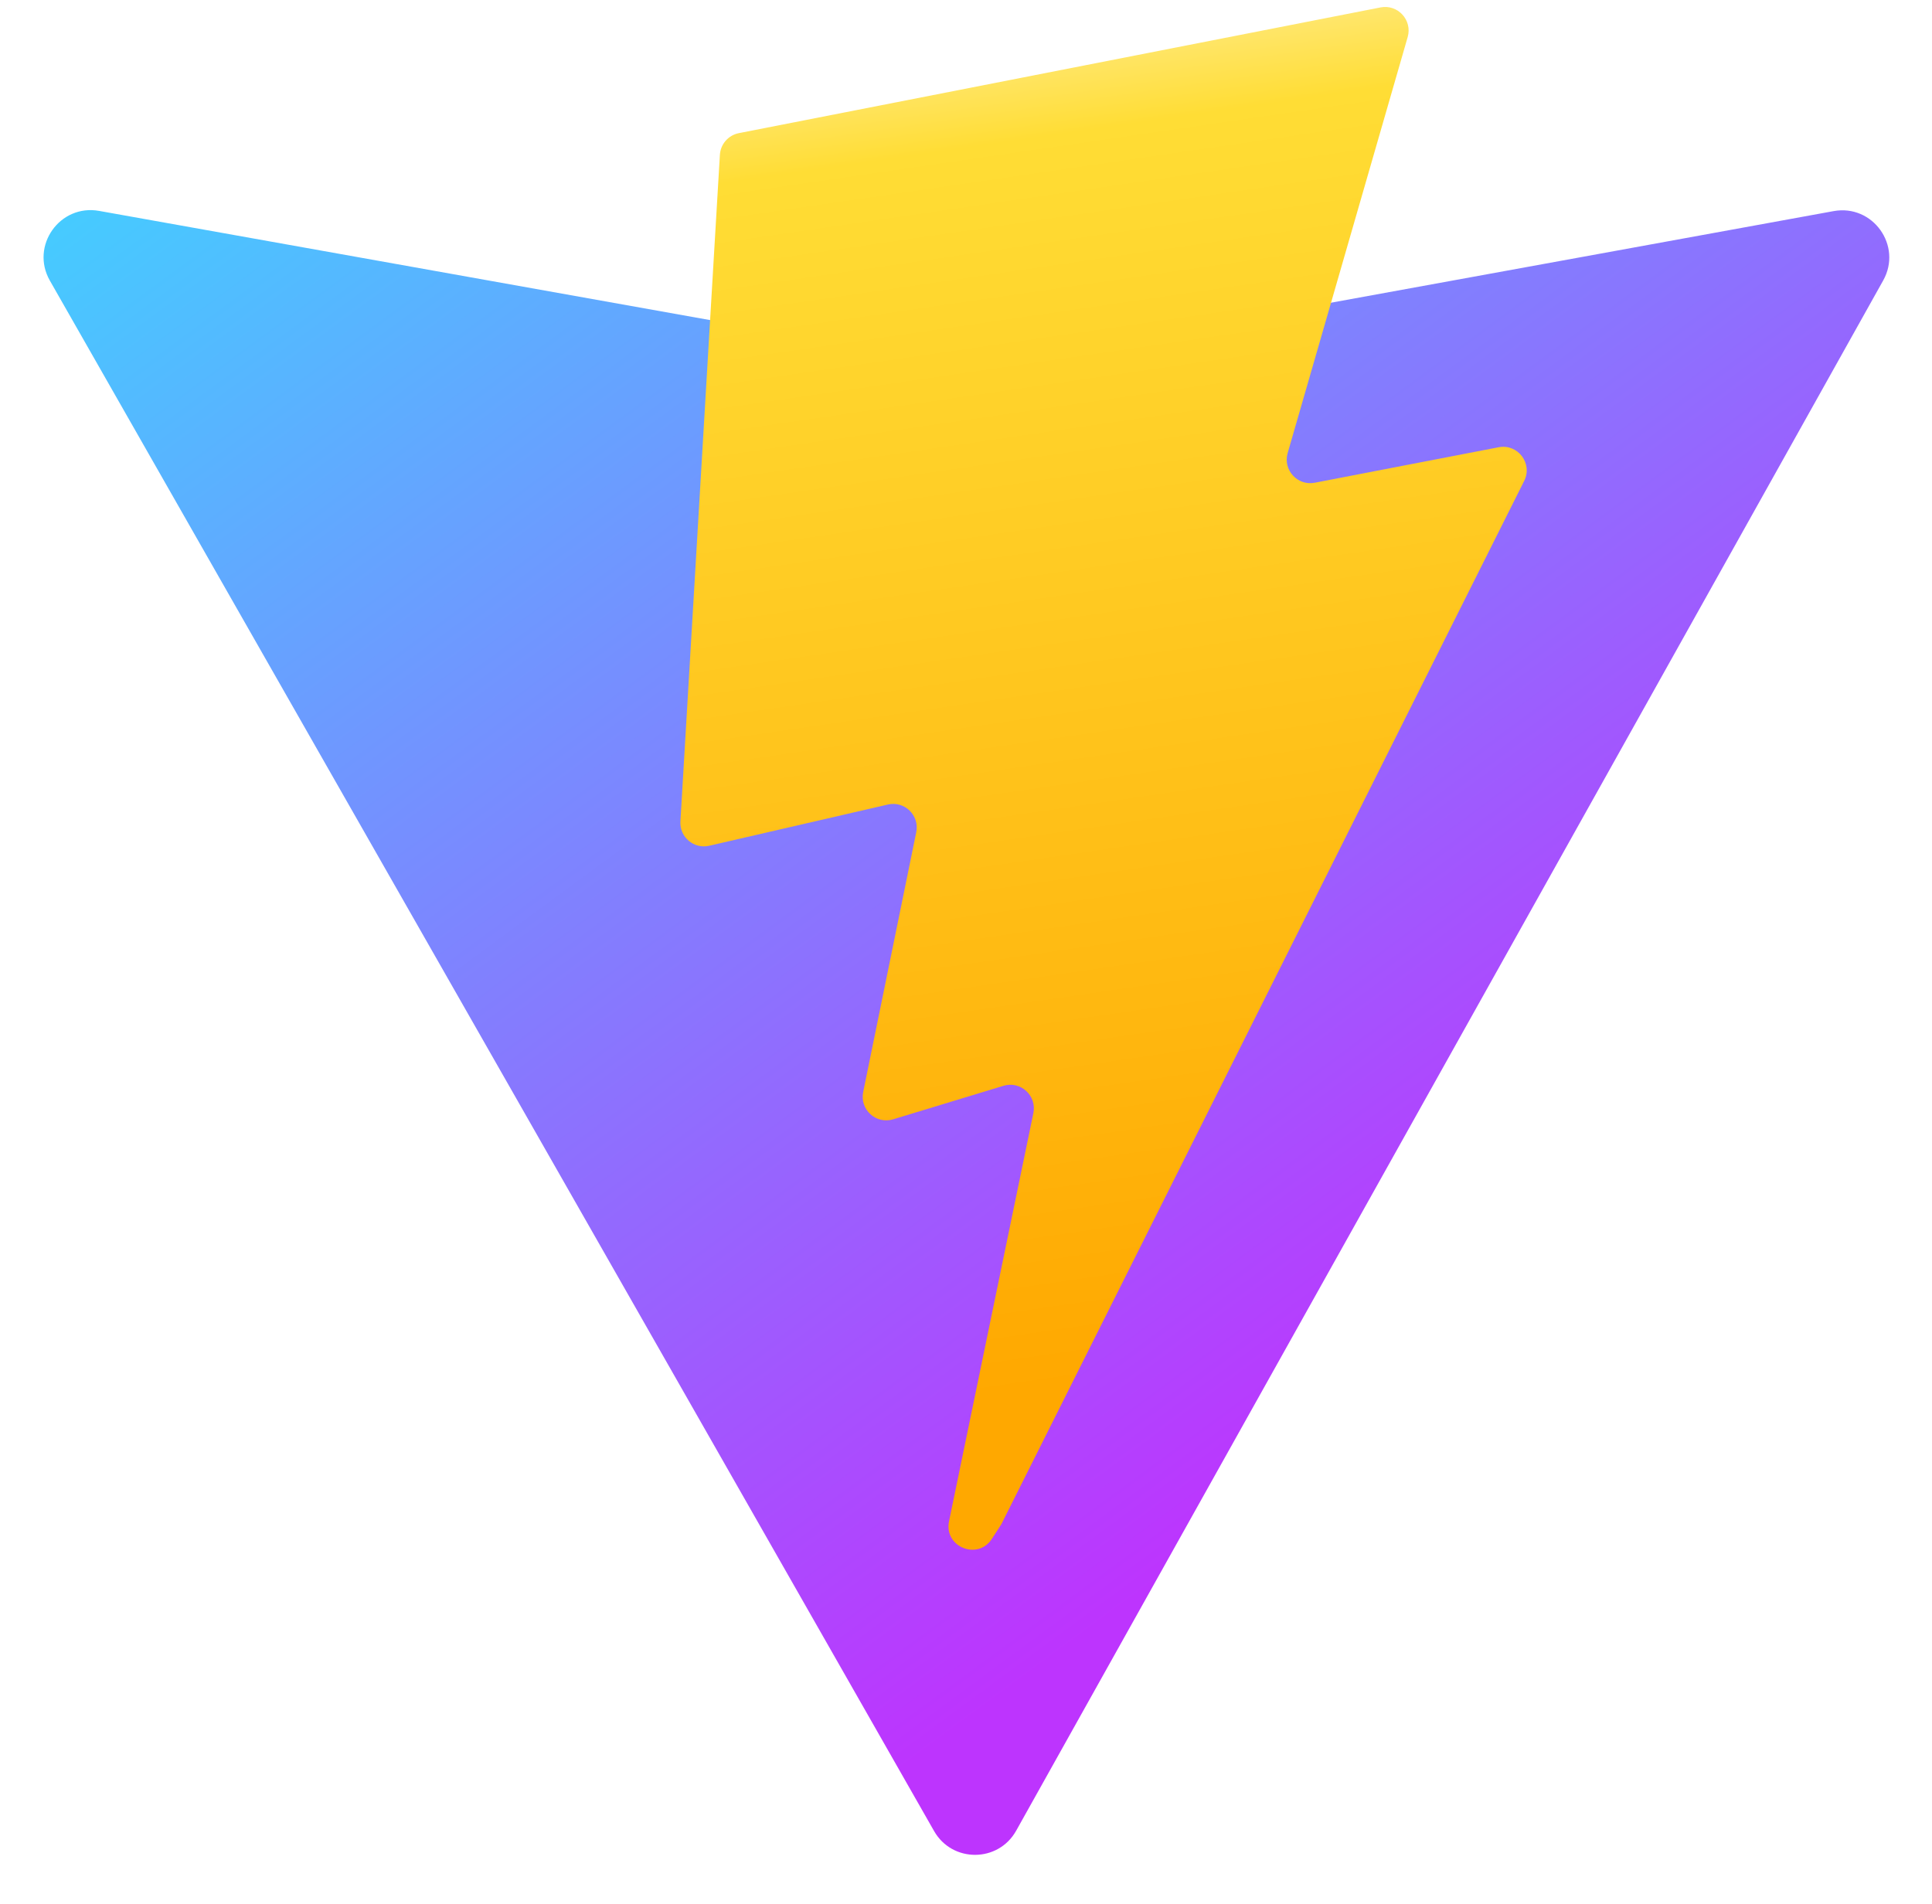
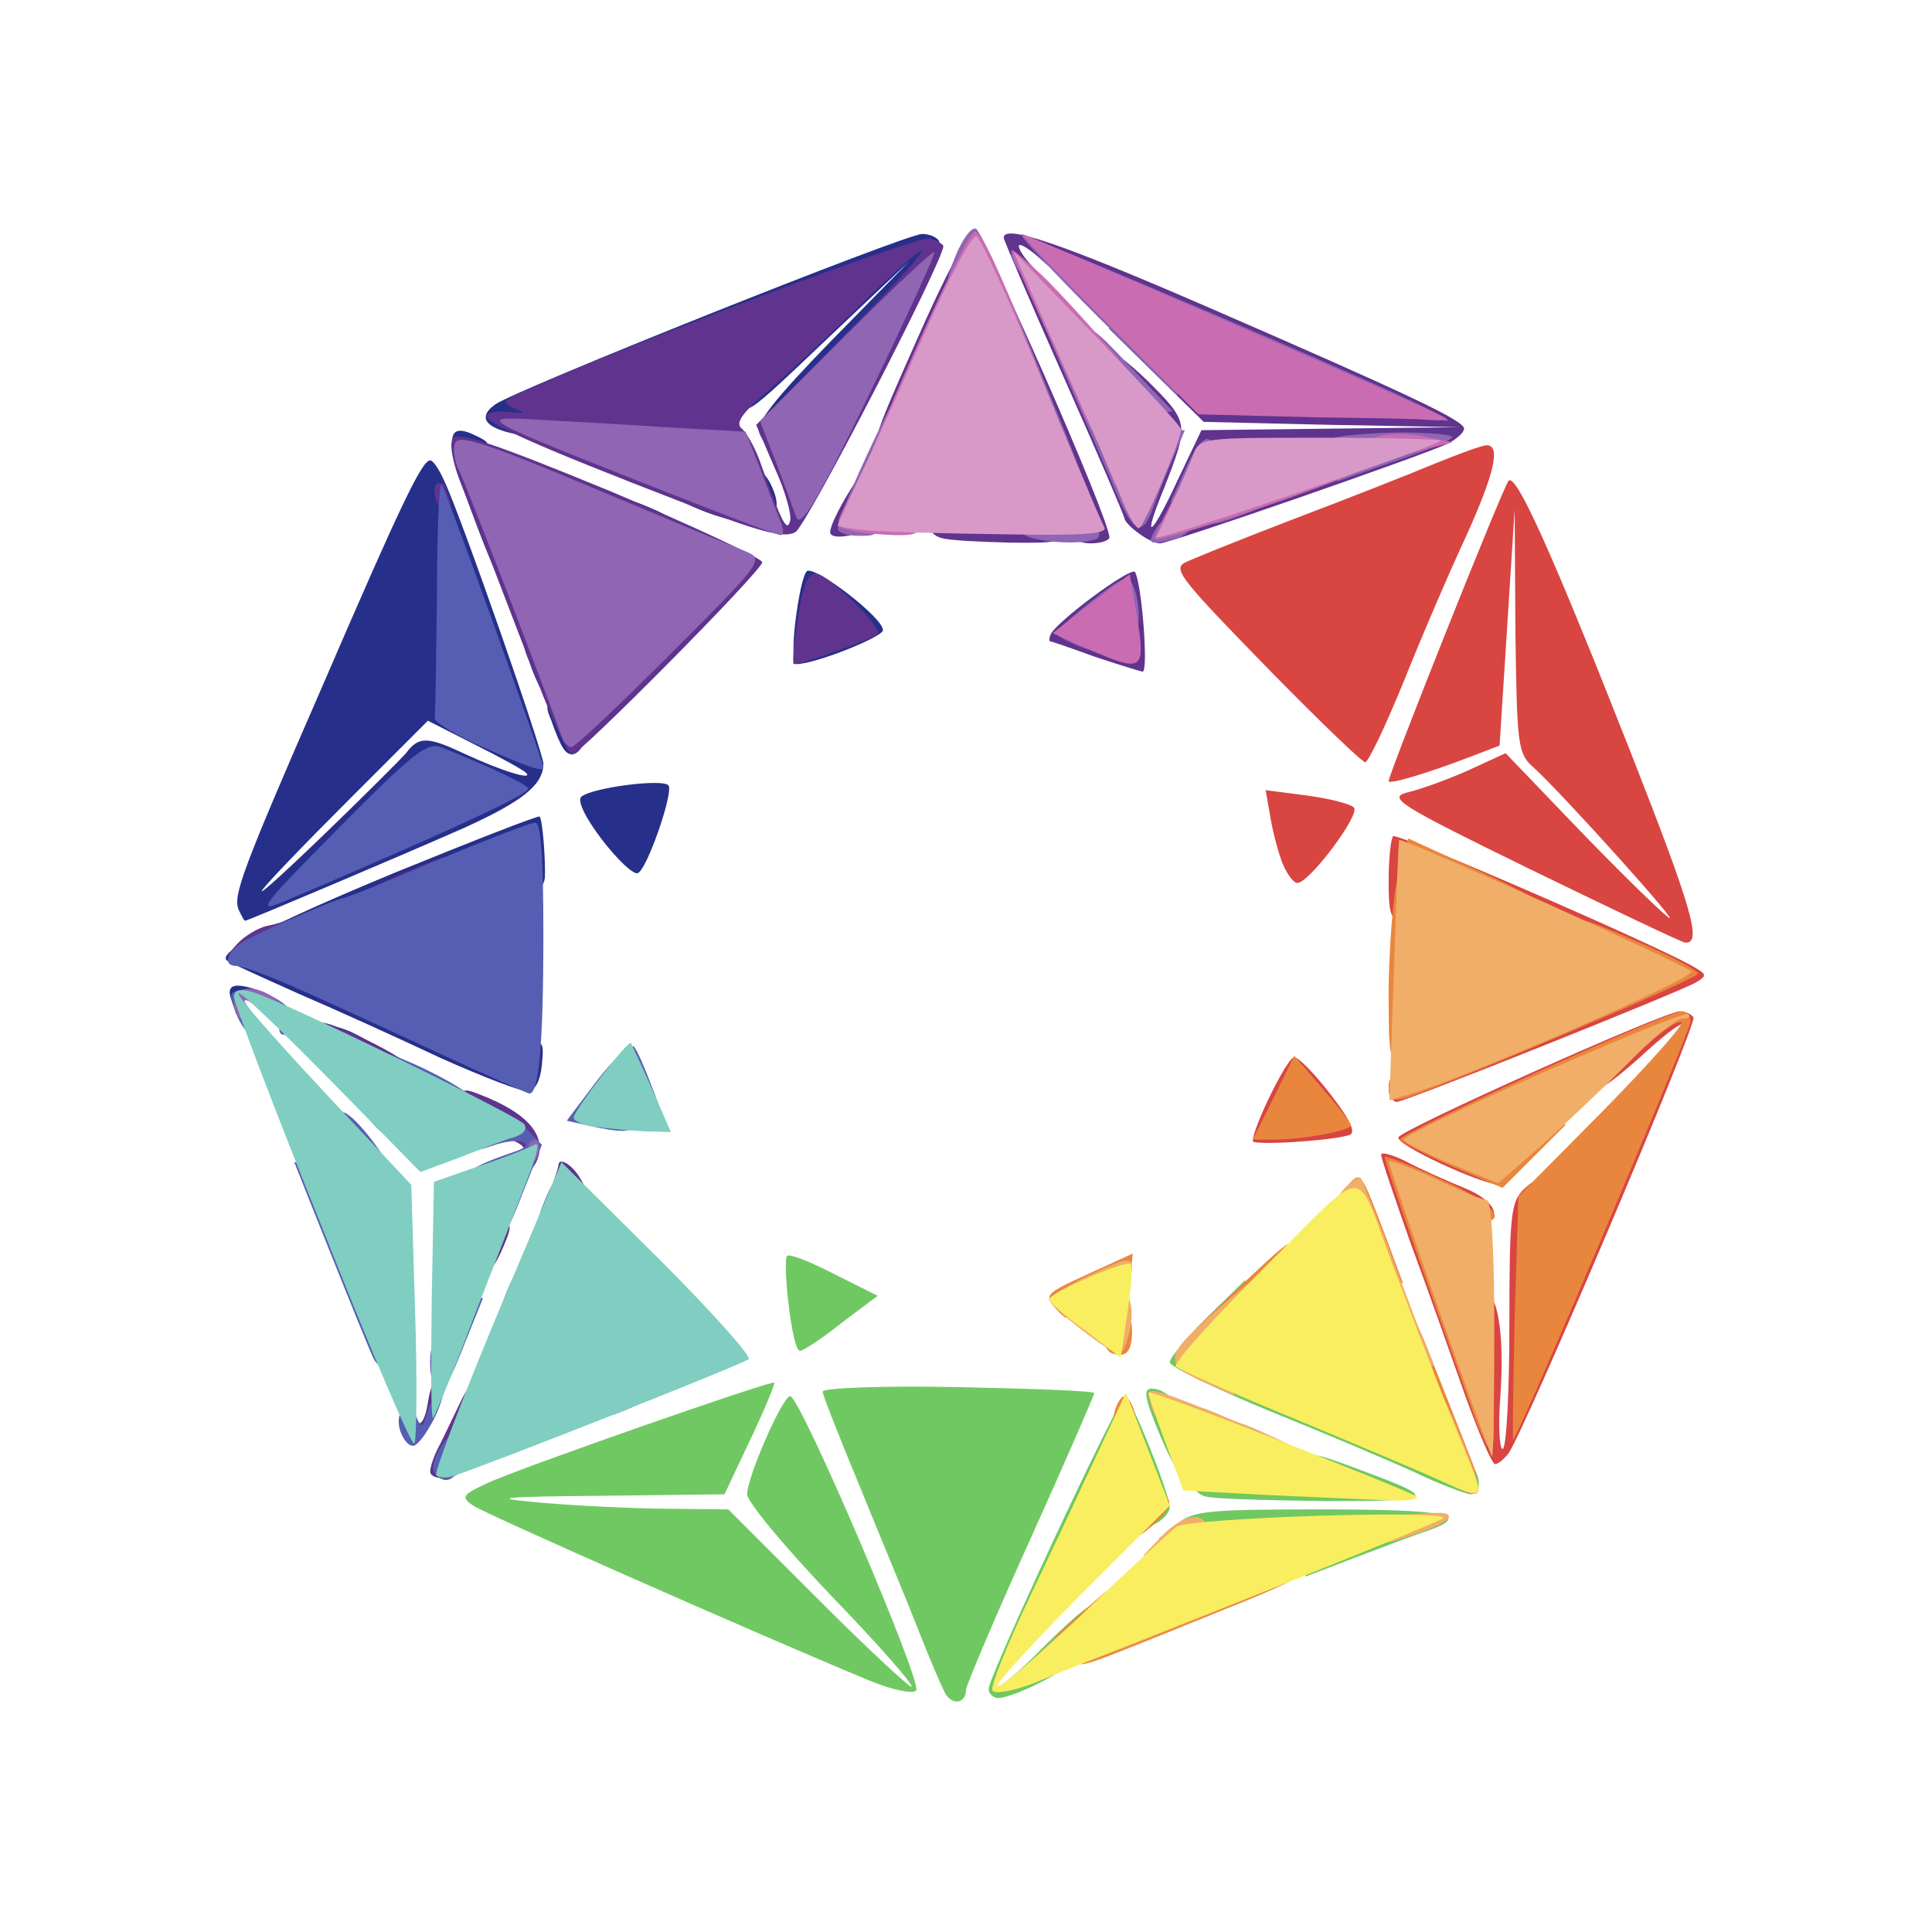
- <svg xmlns="http://www.w3.org/2000/svg" width="410" height="404" viewBox="0 0 410 404" fill="none">
-   <path d="M399.641 59.525L215.643 388.545C211.844 395.338 202.084 395.378 198.228 388.618L10.582 59.556C6.381 52.19 12.68 43.267 21.028 44.759L205.223 77.682C206.398 77.892 207.601 77.89 208.776 77.676L389.119 44.806C397.439 43.289 403.768 52.143 399.641 59.525Z" fill="url(#paint0_linear)" />
-   <path d="M292.965 1.574L156.801 28.255C154.563 28.694 152.906 30.59 152.771 32.866L144.395 174.33C144.198 177.662 147.258 180.248 150.51 179.498L188.42 170.749C191.967 169.931 195.172 173.055 194.443 176.622L183.18 231.775C182.422 235.487 185.907 238.661 189.532 237.56L212.947 230.446C216.577 229.344 220.065 232.527 219.297 236.242L201.398 322.875C200.278 328.294 207.486 331.249 210.492 326.603L212.5 323.5L323.454 102.072C325.312 98.365 322.108 94.137 318.036 94.923L279.014 102.454C275.347 103.161 272.227 99.746 273.262 96.158L298.731 7.867C299.767 4.273 296.636 0.855 292.965 1.574Z" fill="url(#paint1_linear)" />
-   <defs>
-     <linearGradient id="paint0_linear" x1="6" y1="33" x2="235" y2="344" gradientUnits="userSpaceOnUse">
-       <stop stop-color="#41D1FF" />
-       <stop offset="1" stop-color="#BD34FE" />
-     </linearGradient>
-     <linearGradient id="paint1_linear" x1="194.651" y1="8.818" x2="236.076" y2="292.989" gradientUnits="userSpaceOnUse">
-       <stop stop-color="#FFEA83" />
-       <stop offset="0.083" stop-color="#FFDD35" />
-       <stop offset="1" stop-color="#FFA800" />
-     </linearGradient>
-   </defs>
+ <svg xmlns="http://www.w3.org/2000/svg" t="1718700061426" class="icon" viewBox="0 0 1024 1024" version="1.1" p-id="20496" width="200" height="200">
+   <path d="M233.6 560.8c-22-10.4-56.4-26-76-34.4-19.6-8.8-36.4-16.4-37.2-17.2-6-4.4 23.6-19.6 89.2-46.8 41.2-16.8 76-30.4 76.4-29.6 1.6 1.6 3.2 23.2 2.8 32.4-1.2 9.6-12.8 8.8-12.8-1.2 0-4.4-0.8-8-2-8-4.4 0-112.4 45.2-116 48.4-2 2.4-0.8 3.6 3.2 3.6 3.6 0 6.8 2 6.8 4 0 2.4 2.4 4 5.2 4 2.4 0 24.8 8.8 48.8 19.6 31.6 14 47.2 19.2 55.2 17.6 10.8-2 11.2-1.6 10 11.2-0.8 8.4-3.6 13.6-7.2 14-3.2 0.4-24-7.6-46.4-17.6zM184 550c-5.6-3.2-8-5.6-6-5.6 2.4 0 8.4 2.4 14 5.6s8.4 5.6 6 5.6c-2 0-8.4-2.4-14-5.6zM122.8 530.4c-3.2-8.4 0.8-10 14-5.6 8.4 3.2 10.4 5.2 6.8 7.6-3.2 1.6-8 1.2-11.2-1.6-4.8-3.6-5.2-3.6-2.8 0.4 1.6 2.4 1.2 4.8-0.8 4.8-2.4 0-4.8-2.4-6-5.6zM126.4 482c-2.8-7.6 1.6-20 45.2-120 40.4-93.6 52-118 56.4-118 1.6 0 4.8 4.8 7.6 11.2 8.8 18.4 52.4 143.6 52.4 149.6 0 11.2-11.2 20-42 34-37.2 16.4-114.8 49.2-116 49.2-0.8 0-2-2.8-3.6-6z m88.8-82.8c6.8-9.2 11.6-8.8 31.2 0.4 18.8 8.8 36.8 14.4 32.4 10-1.6-1.6-14-8.4-27.6-15.2l-24.4-12.4-40.4 40.4c-54.8 54.8-65.2 68.4-16.4 21.6 21.6-20.8 42-41.2 45.2-44.8z m26.4 20.4c0.8-0.8-0.4-3.6-3.2-6-5.6-5.2-10.8-2-24 13.6l-8 9.2 16.8-7.6c9.2-4 17.6-8.4 18.4-9.2z m10.8-67.6l-8-22v22.8c-0.4 18.4 0.8 22.8 6.8 24 9.6 2 10-0.4 1.2-24.8zM319.2 445.2c-9.2-12-13.2-20.8-11.2-22.8 4.8-4.8 44-10 46.4-6 2.4 4.4-11.6 44.8-16.4 46.4-2.4 0.8-10.8-7.2-18.8-17.6zM298.4 396.4c-1.2-1.6-4-8-6-14-4-9.6-3.2-10.4 5.6-10.4 5.6 0 10.4 2.8 12 7.6 4 12.8-5.6 26.8-11.6 16.8zM286.4 364.4c-1.2-1.6-4-8-6-14-4-9.6-3.2-10.4 5.6-10.4s10 1.6 10 14c0 13.2-4.8 18.4-9.6 10.4zM421.6 329.2c1.6-12.8 4-24.4 6-26.4 3.6-3.6 40.4 24.4 40.4 31.2 0 3.6-36 18-46 18-1.6 0-2-10.4-0.4-22.8zM252.8 278.8c-17.6-46.4-17.6-56.4 0-47.6 5.2 2.4 6.8 4.4 4.4 4.4-2.8 0.4-5.2 2.8-5.2 6s-1.6 6.4-3.2 7.2c-6.4 2.4 6.8 27.2 14.8 27.2 7.6 0 12.4 10.4 12.4 28 0 24.4-7.2 17.2-23.2-25.2zM332 274c0-9.6 0.4-10 12.8-4.8 18.4 7.6 19.2 14.8 1.6 14.8-12.8 0-14.4-1.2-14.4-10zM371.6 270.4c-25.6-10.4-30-18.4-10-18.4 8 0 14.4 2 14.4 4 0 2.4 4.4 4 10 4 6.4 0 10-2.4 10-6 0-8.4 6.8-7.6 12 1.6 11.2 21.6-4 27.6-36.4 14.8zM402.4 229.2c-2-4.8 8.4-18 38.4-48.8l41.2-42-44 41.6c-42.8 40.8-44 41.6-45.2 30.8-1.6-12 8.4-26.8 18-26.8 2.8 0 5.2-2.8 5.2-6s2.4-6 5.6-6c2.8 0 8-2.8 10.8-6.4 4.4-5.6 3.2-5.6-10.4 0.8-8.8 3.6-23.6 8.8-32.8 11.2-9.6 2.4-17.2 5.6-17.2 7.2 0 2-4.4 3.2-10 3.2s-10 1.6-10 3.2c0 3.6-23.6 12.8-33.2 12.8-3.6 0-6.8 2-6.8 4 0 2.4-4.4 4-10 4-8 0-10 2-10 10.4 0 10-0.8 10.4-14.8 8.4-19.6-3.2-24.8-9.2-14.8-16.4 10.4-7.6 217.6-90.4 226.4-90.4 3.6 0 7.6 1.6 8.8 3.6 4 6-25.6 65.2-31.2 63.2-2.8-1.2-16 8.4-28.8 21.6-24.4 24.8-31.2 28-35.2 16.8z" fill="#262F8A" p-id="20497" />
+   <path d="M228 780c0-2.8 2.4-9.6 5.6-15.2 2.8-6 7.6-15.6 10.4-21.6 7.2-15.2 12-14 12 2.8 0 7.6-1.6 14-3.6 14s-4.4 4.8-5.2 11.2c-0.8 7.6-3.6 11.2-10 12-5.2 0.8-9.2-0.8-9.2-3.2zM217.6 754.4c-1.2-3.2-1.6-9.2-0.4-13.2 1.2-4.4 2-2.8 2.4 4.4 0.4 12.8 5.2 11.2 7.2-2.4 1.6-10 4-13.6 7.6-10 3.6 3.2-6.4 26.8-11.2 26.8-2 0-4.4-2.4-5.6-5.6zM252 662.4c0-12.8 1.2-14.4 10-14.4 9.6 0 10 0.4 4.8 12.8-7.6 18.4-14.8 19.2-14.8 1.6zM293.6 625.6c1.2-3.6 2.4-7.2 2.4-8 0-4.4 6.8-0.8 11.2 6.4s4 8-5.6 8c-8 0-10-1.6-8-6.4zM272 618.4c0-3.2 2-7.2 4.8-8.8s-3.2-5.2-14-8.4c-15.6-4.4-18.8-7.2-18.8-15.2 0-8.8 1.2-9.6 10-6 26.4 10 36.8 22.8 30 36.4-5.2 8.8-12 10-12 2zM181.2 565.2c-9.2-4.8-13.2-9.6-13.2-16 0-8 1.2-8.4 10-5.2 19.6 7.6 42 20.4 42 24 0 6-24.4 4.4-38.8-2.8zM125.6 500.4c3.6-4 10.8-8.4 15.6-9.6 4.8-0.8 12-3.2 16-4.8 5.2-2.4 6.8-0.8 6.8 7.2 0 7.6-2.4 10.4-12.4 12.4-6.8 1.2-17.2 2.4-22.8 2.4-9.6 0-9.6-0.4-3.2-7.6zM184 480c0-3.6 17.6-12.8 47.2-24.4 7.6-2.8 8.8-2 8.8 6.4 0 8.8-1.6 10-14 10-9.6 0-14 2-14 6s-4.4 6-14 6c-7.6 0-14-2-14-4zM294.8 385.2c-4-8.4-14.8-36-24.4-61.2s-21.2-55.2-25.6-66.4c-4.8-11.6-6.8-22.4-4.8-25.2 2.4-4 22.4 2.8 83.6 28 44 18.4 80.4 35.6 80.4 37.6 0 4.4-96.8 102-100.8 102-1.2 0-4.8-6.8-8.4-14.8z m48.4-50.4l33.2-33.6-54.8-22.4c-30-12.8-55.6-22.4-56-21.6-2 1.6 40 110.8 42.4 110.8 1.2 0 17.2-15.2 35.2-33.2zM580 348c-12-4.4-22.4-8-23.2-8s-0.8-1.6 0-3.6c2.4-6.4 42.8-36.4 44.8-33.2 3.6 6.4 7.2 52.8 4 52.8-2-0.4-13.6-4-25.6-8zM422 333.6c3.2-22.8 5.6-29.6 10.4-29.6 6.4 0 36 29.2 32.8 32-2.8 2.8-40 16-44.4 16-0.8 0-0.4-8.4 1.2-18.4zM360 265.6c-75.6-29.2-104.4-42-102-45.6 0.8-1.6 6.8-2.4 12.8-1.6 6.4 0.8 8 0.4 4.4-0.8-4-1.2-7.2-3.6-7.2-4.8 0-5.2 218.4-89.2 225.2-86.4 3.6 1.2 6.8 3.2 6.8 4 0 8-72.8 148.8-78.4 151.6-6 3.6-18.8 0-61.6-16.4z m50.4-18l-9.6-22.4 46.4-47.2c50.4-50.4 56.4-62.4 8-15.6-16 15.6-37.6 35.6-48 44.8-14.4 12-17.6 17.2-14 20 2.8 2.4 7.6 11.2 10.4 19.6 10.8 30.4 13.6 35.6 15.2 29.2 0.8-3.6-2.8-16.4-8.4-28.4z m-24 2c-1.2-3.6-2.4-7.2-2.4-8s-8.4-1.6-18.8-1.2h-19.2l18 7.6c22.4 9.2 25.6 9.6 22.4 1.6z m53.6-33.6c7.6-15.2 10-22.8 6.4-21.6-3.2 1.2-6.8 4.8-8 8s-4.4 5.6-7.6 5.6c-10.4 0-14 8-9.6 20.4 2.4 6.4 5.2 11.6 5.6 11.6 0.8 0 6.4-10.8 13.2-24zM499.2 285.2c-4-0.8-7.2-4.4-7.2-7.6 0-4.4 7.6-5.6 36-5.6 33.2 0 36 0.4 36 8 0 7.2-2.4 8-28.8 7.6-16-0.4-32.4-1.2-36-2.4z" fill="#5F338E" p-id="20498" />
+   <path d="M568 282.8c0-2.8-6.4-20-14-38.4-7.6-18-14-36.4-14-40.8 0-4-1.6-7.6-4-7.6-2 0-4-4.4-4-10s-1.6-10-4-10c-2 0-4-4.4-4-10 0-17.6-8-10.8-20.8 18-6.8 15.6-14 28-15.6 28-2 0-3.6 4-3.6 9.2 0 12.8-5.6 19.6-15.2 18-8-1.2-7.2-4.4 17.2-59.2 14-32 27.6-58 30.4-58 4.4 0 71.6 152.8 71.6 162.8 0 1.6-4.4 3.2-10 3.2s-10-2.4-10-5.2zM603.2 282.4c-4-2.8-7.2-6.4-7.2-7.6s-14.4-34.8-32-74.4-32-73.2-32-74.4c0-7.2 28.8 2.4 106.4 36 106.8 46.4 137.6 60.8 137.6 65.2 0 2-4 5.6-8.8 8-13.6 6.4-147.2 52.8-152.4 52.8-2.8 0-8-2.8-11.6-5.6z m21.2-28.4l12.4-26 68.4-0.8 68.8-0.8-68-1.2-68-1.6-25.2-24.8-25.2-24.8 12.8-2c12.8-2 12.8-2-10.8-11.6-12.8-5.2-29.6-15.2-36.4-21.6-7.2-6.8-13.2-10.4-13.2-8.4 0 2.4 4.4 8.4 10 13.6s10 13.6 10 18.8 2.4 9.2 5.6 9.2c6.8 0 10.4 8.8 10.4 24.4 0 7.2 2 11.6 5.6 11.6 5.6 0 10.4 8.4 10.4 18.8 0 8.8 10 17.2 16 13.2 4.8-2.8 4.4-4.8-1.2-11.2-3.6-4-6.8-12-6.8-17.6s-2.8-12.4-6-15.2-6-6.8-6-9.2 9.2 4.4 20.4 15.2c22 22 22 22.4 8.4 57.2-12 29.2-6.8 26 7.6-5.2z m45.6-1.6l20-8h-18c-25.6-0.4-36 3.2-36 12.4 0 8.4 0.8 8.4 34-4.4z m-12-62l-40-17.2-1.2 9.6c-2.8 19.2 8.8 25.2 46.8 25.2l34.4-0.4-40-17.2zM440 282c0-6 16.8-34 20-34 4.4 0 5.2 19.6 1.6 29.6-2.4 5.6-21.6 9.6-21.6 4.4zM230.8 264c-1.2-4.4-0.4-8 1.6-8s3.6 0.8 3.6 1.6 1.2 4.4 2.4 8 0.8 6.4-1.6 6.4c-2 0-4.8-3.6-6-8z" fill="#5F338E" p-id="20499" />
+   <path d="M776.4 739.2c-7.2-20.4-20-56.8-28.8-80.4-8.4-24-15.6-44.8-15.6-46.8 0-1.6 6.4 0 14 4s21.2 10 30 13.6c18 7.2 21.6 18.4 6 18.4-5.6 0-10-1.6-10-4 0-2-2.8-4-6-4s-6 0.8-6 1.6 2.8 9.2 6 18.4 6 21.2 6 26.4 2 9.6 4 9.6c2.4 0 4-2.8 4-6s2.8-6 6-6c7.6 0 11.6 22.4 9.2 56.4-1.2 15.2-0.4 27.6 1.2 27.6 2 0 3.6-29.6 3.6-65.2 0-60 0.8-66 8-72.8 7.6-6.8 7.6-6.4 8.8 26l1.2 32.8 22-51.6c12-28 22-53.2 22-56s6.8-12 15.2-20.4c23.2-23.6 17.6-24-8-0.4-17.6 15.6-23.6 19.2-24.4 14.4-1.6-8-12.8-9.2-12.8-1.6 0 6-16.4 14.8-26.4 14.8-3.6 0-8.8 2.8-12 6-3.6 3.2-9.6 6-14 6-4 0-7.6 2-7.6 4 0 2.4 3.6 4 7.6 4 13.2 0 20.4 4.4 20.4 12.4 0 4-2.4 7.6-4.8 7.6-9.6 0-55.6-21.2-54-25.2 1.2-4 141.2-66.8 149.2-66.8 2.8 0 6 1.6 7.2 3.2 2 3.6-91.2 223.2-98.4 231.6-2.4 2.8-5.2 5.2-6.8 5.2s-8.8-16.8-16-36.8zM664 604.8c0-7.2 18.4-44.8 22-44.4 2.4 0 10.8 8.8 19.2 19.6 10.8 14 13.6 20.4 10 21.6-10.4 3.2-51.2 5.6-51.2 3.2zM736 576.4c0-8 7.2-12.4 20.4-12.4 4 0 7.6-1.6 7.6-4 0-2 4.4-4 10-4s10-1.6 10-3.2c0-2 20-11.2 44.4-21.2 41.6-16.4 43.2-17.6 30.8-20.4-7.2-1.2-13.6-4.4-14.4-6.8s-4.8-4.4-8.8-4.4c-9.6 0-36-12.4-36-16.8 0-1.6-3.6-3.2-8-3.2-11.6 0-28-8.4-28-14.8 0-2.8-2.8-5.2-6-5.2-4 0-6 4.4-6 14 0 11.2-1.6 14-8 14-6.8 0-8-2.8-8-21.2 0-12 1.2-22.4 2.4-23.6 2-2 142 58.8 159.2 69.2 7.2 4 7.2 4.8 1.2 8.4-11.2 6-154 63.2-158.4 63.2-2.4 0-4.4-3.6-4.4-7.6zM812 461.2c-71.2-34.8-76.8-38.4-66-41.2 6.8-1.6 21.2-6.8 32-11.6l20-9.2 38 39.6c20.8 21.6 42.4 42.8 48 47.2 10.4 8.4-56.4-66-71.6-79.6-8-7.2-8.4-12-9.2-72l-0.4-64.4-4 62.8-4 62.4-16.8 6.4c-20.8 8-42 14.4-42 12.4 0-3.6 60.8-156.4 63.6-159.2 4-4 22.8 37.6 64.4 143.2 32.8 83.6 38.4 102.4 29.2 101.6-1.6 0-38.4-17.6-81.2-38.4zM679.6 457.2c-2.4-6.4-5.2-17.2-6.4-24.8l-2.4-13.6 21.6 2.8c12 1.6 23.2 4.4 25.2 6.4 3.6 3.6-23.6 40-30 40-2 0-5.6-4.8-8-10.8zM675.2 357.6c-48-49.2-53.6-55.6-47.6-59.2 2-1.2 27.6-11.6 56.8-22.8 29.6-11.2 64-24.8 76.4-30 12.8-5.2 24.8-9.6 27.2-9.6 7.6 0 4 15.2-11.2 48.8-8.4 18-23.2 52.4-32.8 76.4-9.6 23.6-18.8 42.8-20.4 42.8s-23.2-20.8-48.4-46.4z" fill="#D94541" p-id="20500" />
+   <path d="M230 780c-2.4-4 6-20 10.8-20 2 0 3.2 5.6 3.2 12 0 11.6-8.4 16.8-14 8zM212.4 759.2c-4-10.8 4-18.8 8.4-8 2.4 6 3.2 5.6 5.6-2 1.2-5.2 4-9.2 6-9.2 4.4 0-6.4 22.4-12.4 26-2.4 1.2-5.6-1.6-7.6-6.8zM320 742c0-8.8 1.6-10 14.4-10 17.6 0 16.8 7.2-1.6 14.8-12.4 5.2-12.8 4.8-12.8-4.8zM228 722c0-7.6 2-14 4-14 2.4 0 4-4.4 4-10 0-8 2-10 10-10h10l-8.4 20.8c-10 25.2-11.2 27.2-16 27.2-2 0-3.6-6.4-3.6-14zM198.4 720.8c-1.6-2.8-10.4-24.4-34.8-85.6l-7.6-19.2h10c8 0 10 2 10 10 0 5.6 2 10 4 10 2.4 0 4 4.4 4 10s2 10 4 10c2.4 0 4 4.4 4 10s2 10 4 10c2.4 0 4 4.4 4 10s2 10 4 10c2.4 0 4 6.4 4 14 0 12.8-4.8 18.4-9.6 10.8zM269.2 683.2c7.6-18.4 14.8-19.2 14.8-1.6 0 12.8-1.2 14.4-10 14.4-9.6 0-10-0.4-4.8-12.8zM256 650.4c0-8 2-14.4 4-14.4 2.4 0 4-1.6 4-4 0-2-3.6-4-8-4s-8-2-8-4c0-4 6-7.2 26-14 5.2-2 6-3.6 2.8-4.8-2.8-1.2-10.4 0-16.8 2.4-11.2 3.6-12 3.2-12-5.2 0-14 19.2-16.8 30.4-4.8l8.8 9.2-10.8 27.2c-12 31.6-20.4 38-20.4 16.4zM289.2 635.2c7.6-18.4 14.8-19.2 14.8-1.6 0 12.8-1.2 14.4-10 14.4-9.6 0-10-0.4-4.8-12.8zM182.8 617.2c-1.6-1.2-2.8-8.8-2.8-16.4 0-12 0.8-13.2 6-8.8 3.6 2.8 10 10.4 14.4 16.8l8 11.2h-11.6c-6.4 0-12.8-1.2-14-2.8zM198 596c-4-4.4-5.2-8-3.2-8 5.2 0 15.2 11.6 12.4 14-1.2 1.2-5.2-1.6-9.2-6zM311.2 596.4l-10.8-2.4 16-21.2c9.2-12 18-20 19.6-18 1.6 1.6 5.6 10.8 9.2 20.4 6.4 16.4 6.4 16.8-1.2 16.8-4.4 0-8 2-8 4 0 4.4-7.6 4.4-24.8 0.4zM213.2 581.2c-9.2-4.8-13.2-9.6-13.2-16 0-8 1.2-8.4 10-5.2 19.6 7.6 42 20.4 42 24 0 6-24.4 4.4-38.8-2.8zM240 561.6c-20.8-9.6-53.6-24.8-73.2-33.6-19.2-8.8-37.6-16-41.2-16-8.8 0-4.8-9.2 6.8-14.8 15.2-7.6 47.2-21.2 49.6-21.2 1.2 0 23.6-8.8 49.6-20 26-10.8 49.6-20 52-20 3.2 0 4.4 18.8 4.4 59.6 0 58-2.4 84.8-7.6 84-1.2-0.4-19.6-8.4-40.4-18zM126 539.2c-4.8-11.6-4.8-13.2 0.8-14.4 10.4-2.4 29.2 7.6 29.2 15.6 0 7.2-8 11.2-8 4.8 0-2-5.2-6.8-11.2-11.2l-10.4-7.6 8.8 12.8c8 10.8 8.4 12.8 2.8 12.8-3.6 0-8.8-6-12-12.8zM179.6 438.8c38.8-39.2 46.8-45.6 54-42.8 24.4 9.6 46.4 20 46.4 22 0 3.2-47.2 24.8-130 60-14.4 6-11.6 2.4 29.6-39.2zM256 396c-14.4-6.4-26-13.2-25.6-15.6s0.8-31.6 1.2-65.2c0-33.2 1.2-59.6 2.4-58.4 2 1.6 54 146.8 54 150 0 2.4-6.8 0.4-32-10.8z" fill="#565EB4" p-id="20501" />
+   <path d="M500.8 897.2c-2-4-8.8-19.6-14.8-35.2-6-15.2-20-48.8-30.4-74.4-10.8-26-19.6-48.4-19.6-50 0-2 32.4-3.2 72-2.4s72 2 72 3.2c0 0.8-15.2 36-34 77.6s-34 77.6-34 79.6c0 7.6-7.6 8.4-11.2 1.6zM460 890.4c-58.8-24.4-202.8-88-209.2-92.4s-6-5.6 6.8-11.6c16.8-8 151.2-54.8 152.8-53.6 0.4 0.8-5.2 14.4-12.8 30.4l-13.6 28.8-65.2 0.8c-52 0.4-59.2 1.2-36.8 3.2 15.6 1.6 45.2 3.2 66 3.6l38 0.4 48 48c26 26 48.4 46.8 49.2 46 1.2-0.8-18-22.8-42.8-48.4-24.4-25.6-44.4-49.6-44.4-53.6 0-9.2 18.8-52 22.8-52 5.6 0.4 70.4 152.4 66.8 156-2 2-13.2-0.4-25.6-5.6zM524 895.2c0-6.8 69.2-155.2 72.4-155.2 2.8 0 23.6 52 23.6 58.8 0 2.8-3.6 6.8-7.6 8.8-6.4 3.6-8 2.4-10-9.6-2.8-13.6-14.4-20.4-14.4-8 0 10-21.2 50-26.8 50-2.8 0-5.2 2.8-5.2 6 0 3.6 2.4 4.8 7.2 3.2 3.6-1.2-2.8 7.6-14.8 20s-21.2 23.6-20 24.8c1.2 0.8 12-8 23.6-20 12-12 23.2-22 24.8-22s3.2 5.6 3.2 12c0 8-2 12-6 12-3.2 0-6 2-6 4 0 4.4-30 19.6-38.8 20-2.8 0-5.2-2.4-5.2-4.8zM692 826c0-10-0.4-10-38.8-10l-39.2-0.4 9.6-7.6c8.4-7.2 15.6-8 76.8-8 65.6 0 80 2.8 56.8 11.2-6.4 2-23.2 8.4-38 14l-27.2 10.4v-9.6zM639.2 793.2c-4-0.8-7.2-4.4-7.2-7.6 0-4.4 6.8-5.6 30-5.6 24 0 30-1.2 30-6s4.8-4 26 4c45.6 16.8 44.8 17.6-16 17.6-30.8-0.4-59.2-1.2-62.8-2.4zM750 780.4c-13.2-6-48-20.8-76.8-32.4-29.2-12-53.2-23.6-53.2-26s9.2-13.2 20-24l20-19.6v14.8c0 13.6-0.8 14.8-12 14.8-6.4 0-12 1.2-12 2.4 0 5.6 11.6 12.8 24.8 15.2 8.4 1.6 17.6 5.2 20.8 8.4s8.8 6 12 6c8.8 0 83.6 32.4 87.2 37.6 4.8 6.8 3.6 14.4-1.6 14.4-2.8-0.4-16-5.2-29.2-11.6zM615.2 761.6c-8.4-20-9.6-25.6-4.8-25.6 10 0 21.6 15.2 21.6 29.2 0 24-5.6 22.8-16.8-3.6zM652 762c0-9.6 0.4-10 12.8-4.8 18.4 7.6 19.2 14.8 1.6 14.8-12.8 0-14.4-1.2-14.4-10zM418 691.6c-1.6-13.2-2-25.2-0.8-26 1.2-1.2 12.4 3.2 24.8 9.6l23.2 11.6-19.2 14.4c-10.4 8.4-20.4 14.8-22 14.8-2 0-4.4-10.8-6-24.4z" fill="#70C862" p-id="20502" />
+   <path d="M268 616c0-2 2.8-4 6-4s6-1.6 6-4c0-2 1.6-4 3.6-4s2.8 3.6 1.6 8c-2 8-17.2 11.6-17.2 4zM268 598c0-3.6 2-6 4.4-5.2s4.4 3.2 4.4 5.2-2 4.4-4.4 5.2-4.4-1.6-4.4-5.2zM124 532c0-9.6 10.8-10.8 22.4-2.4 11.2 8.4 3.6 12.8-8 4.8-8.8-5.6-10-5.6-8-0.4 1.6 3.2 0.4 6-2 6s-4.4-3.6-4.4-8zM298 391.2c-9.2-26-51.2-135.2-54.8-142-2.4-4.8-3.2-11.2-2-14.4 2-4.8 16.4 0 73.6 24 39.2 16.4 75.6 31.6 80.8 33.6 9.6 4 8 6-39.6 53.6-27.6 27.6-51.2 50-53.2 50-1.6 0-4-2.4-4.8-4.8zM577.2 344.4c-9.6-3.2-17.2-7.2-17.2-8.8 0-1.2 8.4-9.2 18.8-17.2 16.8-13.2 19.2-14 22-7.6 4 10.4 3.6 25.2-0.4 25.2-2 0-4.4 3.2-5.2 7.6-1.2 6.8-2 6.8-18 0.8zM547.2 285.2c-12.4-3.2-8.4-13.2 4.8-13.2 10.8 0 12-1.2 12-12 0-8-2-12-6-12-3.6 0-6-3.6-6-10 0-5.6-1.6-10-4-10-2 0-4-4.4-4-10s-1.6-10-4-10c-2 0-4-4.4-4-10s-1.6-10-4-10c-2 0-4-4.4-4-10s-1.6-10-4-10c-2 0-4-3.6-4-7.6 0-5.2-3.2-8.4-9.6-9.2-9.6-1.2-9.6-1.6-3.6-16.4 3.6-8.4 8-14.4 10.4-13.6s19.2 37.6 36.8 82c26 63.2 31.6 80.8 27.2 82.4-6.4 2.8-23.6 2.4-34-0.4zM612.8 280c6-9.2 19.2-10.8 19.2-2.4 0 2.8-4 6.4-8.8 8-14.4 3.6-15.6 2.8-10.4-5.6zM342 256.4c-88-34.8-90.4-36-57.6-34 14 0.8 44.8 2.4 68 4l42.8 2.4 8 20.4c4.4 11.6 9.2 24 10.8 28 1.6 3.6 1.2 6.8-0.4 6.4-2 0-34-12.4-71.6-27.2zM444 280c0-8.4 37.6-87.6 40.8-85.6 5.6 3.6 3.6 29.6-2.4 29.6-3.2 0-6.4 6-8 15.2-6.8 45.2-6.4 44.8-18.8 44.8-6.4 0-11.6-1.6-11.6-4zM422 274c-1.6-4.4-6.4-17.6-10.8-29.2l-8.4-21.6 45.6-45.6c24.8-24.8 46-44.8 46.8-44s-14.8 34.8-34.4 75.2c-27.6 56.8-36.4 71.6-38.8 65.2zM591.6 261.2c-4.4-10.8-16-37.2-25.6-59.2s-18.4-42.8-18.8-46c-0.8-3.2-3.6-8.4-6-11.2-2.8-2.8-5.2-7.6-5.2-10s7.2 2.8 16 11.2c12.4 12 16 18.8 16 28.8 0 7.2 2 13.2 4 13.2 2.4 0 4-4 4-8.8 0.4-8 3.6-5.6 22.8 14.8l22.8 24-11.2 1.2c-6.4 0.8-14.4-1.6-18.8-5.6-7.2-6.4-7.6-6.4-7.6 1.6 0 4.8 2.4 8.8 5.6 8.8 6 0 10.4 8.4 10.4 20.4 0 4 2 7.6 4 7.6 2.4 0 4-5.2 4-12 0-10 1.6-12 10-12h10l-6.4 15.2c-3.6 8-8 19.6-10.4 26-5.6 15.6-10.4 13.6-19.6-8zM640 274c0-2.8-4.4-6-10-6.8l-9.6-1.2 7.6-16.8c9.2-20.8 16-22 16-3.6v13.6l18.4-2.4c24.8-2.8 22.4 6.4-3.6 16-15.6 6-18.8 6-18.8 1.2zM706 245.2c-1.2-5.6-1.2-11.2 0-12.8 1.6-1.2 17.2-2.8 34.8-3.2 17.6 0 30.4 1.2 28.8 2.8-2 2-16.4 8-32.4 13.2l-28.4 10-2.8-10zM736.4 220.4c-12-1.6-22.4-4.8-23.6-7.6-0.8-2.8-6-4.8-11.2-4.8-6 0-9.6-2.4-9.6-6 0-4-4.4-6-14-6s-14-2-14-6-4.4-6-14-6-14-2-14-6-4-6-12.8-6c-10.8 0.4-12 0.8-6 4.4 4.4 2.8 6.8 8.8 6.8 18.4v14.8l-42-41.6c-22.8-22.8-41.2-42.4-40.4-43.2 1.6-1.6 191.2 79.2 214.4 91.6 14.8 7.6 14 8-19.6 4z m-141.2-63.2c-4-0.8-10.4-0.8-14 0-4 1.2-0.8 2 6.8 2s10.8-0.8 7.2-2z" fill="#8F65B4" p-id="20503" />
+   <path d="M572 878c0-3.6-3.6-6-8.8-6-8.4 0-7.6-1.6 6.8-14.4l16-14 2.4 11.2c1.6 6 2.8 8.8 3.2 6.4 0-2.8 4.8-5.2 10.4-5.2s10-1.6 10-4c0-2 4.4-4 10-4s10-1.6 10-4c0-2 4.4-4 10-4s10-1.6 10-4c0-2 4.4-4 10-4s10-1.6 10-4c0-2 6.4-4 14.4-4 24.4 0 13.6 8.8-34.8 28-86 34.8-79.6 32.8-79.6 26zM556 857.2c0-5.2 11.6-15.2 14-12.4 1.2 1.2-1.6 5.2-6 9.2s-8 5.2-8 3.2zM600 804.4c0-10.4 1.6-12.4 10-12.4 14 0 12.8 7.2-2.8 19.6-6.4 4.8-7.2 4.4-7.2-7.2zM764 774c0-5.6-1.6-10-4-10-2 0-4-4.4-4-10s-1.6-10-4-10c-2 0-5.2-7.2-6.4-16-1.6-8.8-4-16-6-16s-3.6-6.4-3.6-14.4c0-22.8 8.4-14.4 22.8 22.8 7.2 18.4 16 40.4 19.2 48.8 6 14.8 6 14.8-4 14.8-8 0-10-2-10-10zM781.2 750c-29.6-83.2-48-136-47.2-136.8 0.4-0.8 13.6 4.4 29.2 11.6 31.6 14 38.8 25.2 14.8 22.4-7.6-0.8-14-0.4-14 0.8 0 1.6 3.6 13.2 8 26s8 27.6 8 32.8c0 4.8 1.6 9.2 3.6 9.2 4.4 0 10 38.4 7.6 50.4-0.8 4.8-4.4-1.2-10-16.4zM632 754c0-9.6 0.4-10 12.8-4.8 18.4 7.6 19.2 14.8 1.6 14.8-12.8 0-14.4-1.2-14.4-10z" fill="#E9863D" p-id="20504" />
+   <path d="M802.8 699.2l2-65.2 44.4-44.8c24.4-24.8 43.2-46 42-47.2-1.2-1.6-9.2 3.6-18 11.2-19.6 17.6-37.6 26.8-53.2 26.8-7.6 0-12 2-12 5.6 0 3.2-6 8-13.6 10.8-8.8 3.2-12.8 6.8-11.6 10.4 1.6 4.4 4 4 10.8-2.4 5.6-5.2 14.4-8.4 22.4-8.4h14l-16.8 16.8-16.8 16.8-26.4-11.2c-14.4-6.4-26.8-12.8-28-14.4-1.6-2.8 141.6-68 149.6-68 2.4 0 4.4 2.4 4.4 5.6 0 4.8-90.4 218-94 221.6-0.4 0.4 0-28.4 0.8-64zM590.8 748c1.2-4.4 3.6-8 5.2-8s4 3.6 5.2 8c1.6 6 0 8-5.2 8s-6.8-2-5.2-8zM589.2 717.2c-2.8-1.2-5.2-6.4-5.2-11.6 0-6.8 2.4-9.6 8-9.6 6 0 8 2.8 8 9.6 0 10.8-3.2 14.4-10.8 11.6zM660 679.2c25.6-24 26-24.4 27.2-13.6 2 15.6-21.6 38.4-39.6 38.4h-13.6l26-24.8zM559.6 693.6c-6.4-7.2-5.6-8 17.2-18.4l23.6-10.8-1.2 10.8c-1.2 9.2-3.2 10.8-16 12-9.2 0.8-15.2 3.6-16 7.6-1.2 5.2-2 4.8-7.6-1.2zM724 670c0-5.6-1.6-10-4-10-5.6 0-9.6-28-4.4-33.2 5.6-5.6 6-5.2 18 26.4l10 26.8h-9.6c-8 0-10-2-10-10zM675.2 581.6l10.8-22 14.8 17.2c8.4 9.6 15.2 18.4 15.2 19.6 0 2.8-24.8 7.6-40.8 7.6h-11.2l11.2-22.4zM736 576.4c0-4.8 3.2-8.4 9.2-9.6l8.8-1.6-8.8-0.8c-8.8-0.4-9.2-1.6-9.2-41.2 0.4-22.8 2.4-49.6 5.2-60l5.2-18.8 37.6 17.2c20.4 9.2 38.4 19.2 39.2 21.6 2 6.8-25.2 6-32-0.4-2.8-3.2-10-6.4-15.2-7.6-5.6-1.2-13.2-3.6-16.8-5.2-6.8-2.8-7.2 0.8-7.2 43.6 0 25.6 0.8 46.4 2 46.4s8.8-2.8 16.8-6c7.6-3.2 16.8-6 20-6s8.4-2.8 11.6-6 12.4-6.8 20.8-8.4c8-1.6 17.2-5.2 20-8.4 2.8-2.8 10-5.2 15.2-5.2 9.2 0 9.6-0.8 4-6-3.2-3.2-9.2-6-13.2-6-11.6 0-18-6-16.4-15.2 1.2-8 2.4-8 34.4 6 18 7.6 32.8 15.6 32.8 17.2 0 2.8-132.4 58.8-154.8 66-7.6 2-9.2 0.8-9.2-5.6z" fill="#E9863D" p-id="20505" />
+   <path d="M576 343.6l-18-8 10-8c5.6-4.4 14.8-11.2 20.4-15.6l10.4-7.6 4 23.6c4.4 27.6 2.8 28.8-26.8 15.6zM612 285.6c0-1.2 3.6-9.2 8-17.6 8.4-16 16-20.8 16-10 0 3.2 2.8 6 6 6s6-1.6 6-3.2c0-4.4 51.6-20.8 65.2-20.8 6 0 10.8-1.6 10.8-3.6 0-5.6 16.8-8.4 32-4.8l14 2.8-20 5.2c-10.8 2.8-23.2 6.8-27.2 8.8-16 8.8-110.8 40.4-110.8 37.2zM451.2 281.2c-8.8-2-8.8-2.8-1.2-17.2 7.2-13.6 14-15.6 14-4 0 6.4 2.8 8 12 8s12 1.6 12 8c0 6.8-2.4 8-14.8 7.6-8.4-0.4-18.4-1.2-22-2.4zM605.2 273.6c1.2-6 0-8.4-4.4-8-3.2 0-8.4-5.2-11.2-12l-5.2-12.8 18-2.8c10-1.2 18.8-2 19.6-1.2s-3.2 11.2-8.4 23.2c-5.6 12-9.2 18-8.4 13.6zM560 253.6c0-17.6 7.2-16.8 14.8 1.6 5.2 12.4 4.8 12.8-4.8 12.8-8.8 0-10-1.6-10-14.4zM465.2 231.2c27.6-65.2 49.2-110.4 52-108.4 4 2.4 12.8 21.2 26.4 56.4l8.4 20.8h-10c-8 0-10-2-10-10 0-5.6-1.6-10-4-10-2 0-4-4.4-4-10s-2-10-4-10c-2.4 0-6.4 4.4-8.8 10s-6.8 10-10 10-5.2 4.8-5.2 13.6c0 7.6-2.8 16.4-6 20-3.2 3.2-6 8.4-6 11.6 0 12.4-5.2 18.8-14.4 18.8s-9.6-0.4-4.4-12.8zM573.6 217.6c-3.2-8-13.2-30-22-48.8-8.4-18.4-15.6-34.8-15.6-36 0-1.6 7.2 4.8 16.4 13.2 19.2 18.8 61.2 67.2 49.2 57.2-8.8-7.6-25.6-9.6-25.6-3.2 0 2.4 2.8 4 6 4 4 0 6 4.4 6 14 0 18-6.8 18-14.4-0.4zM698.4 221.2l-63.2-1.6-47.6-47.6c-26.4-26.4-47.2-48-46-48 2.4 0 215.2 92 222.4 96.4 3.2 1.6 4.4 3.2 2 2.4-2-0.4-32.4-1.2-67.6-1.6z" fill="#CA6CB2" p-id="20506" />
+   <path d="M552.4 884.8c-8.8-1.6-8.8-2 6-15.6 13.6-12.4 15.6-13.2 18-6.4 1.6 4 3.2 4.8 3.2 2.4 0.4-2.8 4.8-5.2 10.4-5.2s10-1.6 10-4c0-2 4.4-4 10-4s10-1.6 10-4c0-2 4.4-4 10-4s10-1.6 10-4c0-2 4.4-4 10-4s10-1.6 10-4c0-2 4.4-4 10-4s10-1.6 10-4c0-2 6.4-4 14.4-4 25.6 0 13.2 8.8-44.8 32-81.2 32.8-86.8 34.4-97.2 32.8zM544 869.2c0-4.8 15.2-19.2 18-16.4 1.2 0.8-2.4 6-8 11.2s-10 7.6-10 5.2zM615.6 814.4c12.4-13.2 25.6-14 23.6-1.2-0.8 7.2-4 9.2-17.2 10l-16 1.2 9.6-10zM732 811.6c0-4 2.4-7.6 5.2-8 26-2.4 30.8-2.4 30.8 0.4 0 2-8 6-18 9.2-17.2 6-18 6-18-1.6zM572.8 789.2c14-29.6 19.2-32.4 19.2-11.2 0 12.4-1.2 14-10.4 14-5.6 0-9.6-1.2-8.8-2.8zM773.2 789.2c-2.8-0.8-5.2-4.4-5.2-7.6s-1.6-5.6-3.6-5.6c-4.8 0-12.4-22.4-12.4-36.8 0-18.8 8.4-11.2 20.8 18.8 14.4 34.8 14.4 37.2 0.4 31.2zM667.2 777.2c-4-0.8-7.2-3.6-7.2-5.6s-4.4-3.6-10-3.6-10-1.6-10-4c0-2-4-4-8.8-4-12 0-17.6-4-21.2-15.2-3.2-11.2-5.2-11.6 49.6 10.4 40.4 16.4 50.4 25.2 27.6 24.4-7.2-0.4-16.4-1.2-20-2.4zM762.8 694.8c-14.8-42.4-26.8-78-26.8-79.2s10.8 2.8 24 8.8c13.2 6.4 25.6 11.6 28 11.6s4 24.8 4 68c0 37.6-0.4 68-1.2 68-0.4 0-13.2-34.8-28-77.2zM636.8 732c-19.6-8.8-19.2-13.6 4-34 28.4-24.8 27.2-24.4 27.2-10.4 0 7.2-2 12.4-4.8 12.4-6.4 0-16 19.2-10.4 20.8 2.4 0.8 3.2 5.2 2.4 10l-1.2 8.8-17.2-7.6zM734.4 705.2c-3.6-10.4-6.4-21.2-6.4-24 0-3.2-2.8-8.4-6-11.6-3.2-3.6-6-11.2-6-17.6s-2.4-12-4.8-13.2c-4-1.2-3.2-3.6 1.6-9.2 4-4 7.6-6.4 8.4-5.2 0.8 0.8 6.4 15.2 12.8 31.6 6 16.4 14.4 38.4 18.4 49.2l7.6 18.8h-9.6c-8 0-10.8-3.6-16-18.8zM574.8 706c-10.4-8-18.8-15.6-18.8-17.2s10-7.6 22-13.2c19.6-9.2 22-9.6 22-3.2 0 4-3.2 8-6.8 8.8-6.8 1.6-6.8 2 0 2.4 7.2 0.4 8.8 15.6 3.2 29.6-2.4 6.4-4.4 5.6-21.6-7.2zM768.8 616.8c-13.6-5.6-24.8-11.6-24.8-12.8 0-4 148-69.2 150.8-66.4 1.6 1.2 0 2.4-3.2 2.4s-16.4 10.8-29.6 24.4c-13.2 13.2-34 32.8-46 43.6l-22 19.2-25.2-10.4zM738.8 514.8c1.2-38 2.4-69.2 2.8-69.6 1.2-1.6 151.2 66 154.8 69.6 3.2 3.2-115.6 54.8-149.2 65.2l-10.8 3.2 2.4-68.4z" fill="#F0AE68" p-id="20507" />
+   <path d="M231.2 782c-1.2-1.2 13.2-39.2 32-84.4l34.4-81.6 51.2 50.8c28 28 49.6 52 48 53.6-2.4 2.4-138 56-156.8 62-3.6 1.2-7.2 0.8-8.8-0.4zM170.8 650.8c-26-64.4-46.8-119.6-46.8-122.4 0-3.6 3.2-4.4 9.2-2.8 13.2 3.2 142 66 144.8 70.4 1.6 2.4-0.8 5.2-4.8 6.4s-16.8 6-28.8 10.8l-21.6 8-40.8-41.6c-70.8-72.4-75.2-70.4-6.4 3.2l42.4 45.2 2 66.8c1.2 37.2 0.8 68.8-0.4 70.4s-23.2-49.6-48.8-114.4z" fill="#7FCEC1" p-id="20508" />
+   <path d="M228.8 690l1.2-63.6 24-8.4c13.2-4.4 26.4-9.6 29.2-11.2 3.2-2 1.6 4.8-3.6 18-4.4 11.6-17.2 44.4-28.4 73.2-10.8 28.8-20.8 52.8-21.6 53.6-1.2 1.2-1.2-26.8-0.8-61.6zM315.2 597.2c-6.4-0.8-11.2-3.2-11.2-4.8 0-3.6 28.8-41.2 30.4-39.6 0.4 0.8 5.6 11.6 11.2 24.4l10 22.8-14.8-0.4c-8-0.4-19.6-1.6-25.6-2.4z" fill="#7FCEC1" p-id="20509" />
+   <path d="M612.8 284.8c3.2-6 16.4-35.2 19.6-43.6 3.2-9.2 4.8-9.2 68-9.2 35.6 0 64 0.8 63.2 1.6-3.6 3.6-152 54-150.8 51.2zM461.2 281.2c-9.6-0.8-17.2-2-17.2-2.8 0-0.4 5.2-11.6 11.2-24.8 6.4-12.8 22-47.6 34.8-76.8s25.2-52.4 27.6-51.6c2 0.8 17.6 34.4 34.4 75.2 16.4 40.4 31.6 76 33.2 78.8 2.4 3.6-8.8 4.8-52 4-30.4-0.4-62.8-1.2-72-2zM594.8 265.2c-3.2-8.4-17.6-41.6-32-73.6l-25.6-58.4 44.4 46c24.4 25.2 44.4 46.8 44.4 48.4 0 5.6-20 52.4-22.4 52.4-1.6 0-5.6-6.8-8.8-14.8z" fill="#D999C8" p-id="20510" />
+   <path d="M526 896c-1.2-2 8-24.8 20.4-50.8s28.8-60.8 36.4-77.2l14-30 11.6 30 11.6 30-46.8 46.8c-25.6 26-46 48-44.8 49.2s22-16.4 45.6-38.8c23.6-22.8 46-43.2 49.6-46 7.2-4.8 146.4-9.2 141.2-4.4-1.6 1.2-46.8 20-100.8 41.2s-106.4 42-116.8 46.4c-10.8 4-20 5.6-21.2 3.6z" fill="#F9EE60" p-id="20511" />
+   <path d="M672.4 792.4l-45.2-2.4-9.6-25.6c-5.2-14-9.2-26-8.8-26.4 1.6-1.6 138.8 52.4 142 55.2 1.2 1.6-5.6 2.4-15.2 2s-38-1.6-63.2-2.8zM756.4 781.6c-12-5.2-46-19.6-76-32s-55.6-24-57.2-25.2c-1.6-1.6 19.2-24.8 46.8-52.4 56.4-56 47.6-56 68-2 22 58.4 30.8 80.4 38.4 98.8 11.2 27.6 12 27.2-20 12.8zM575.2 705.2c-10.8-7.6-19.2-15.2-19.2-16.4 0.4-3.6 40.8-21.2 43.2-18.8 1.2 0.8 0.4 12.4-1.6 25.6l-3.6 24-18.8-14.4z" fill="#F9EE60" p-id="20512" />
</svg>
